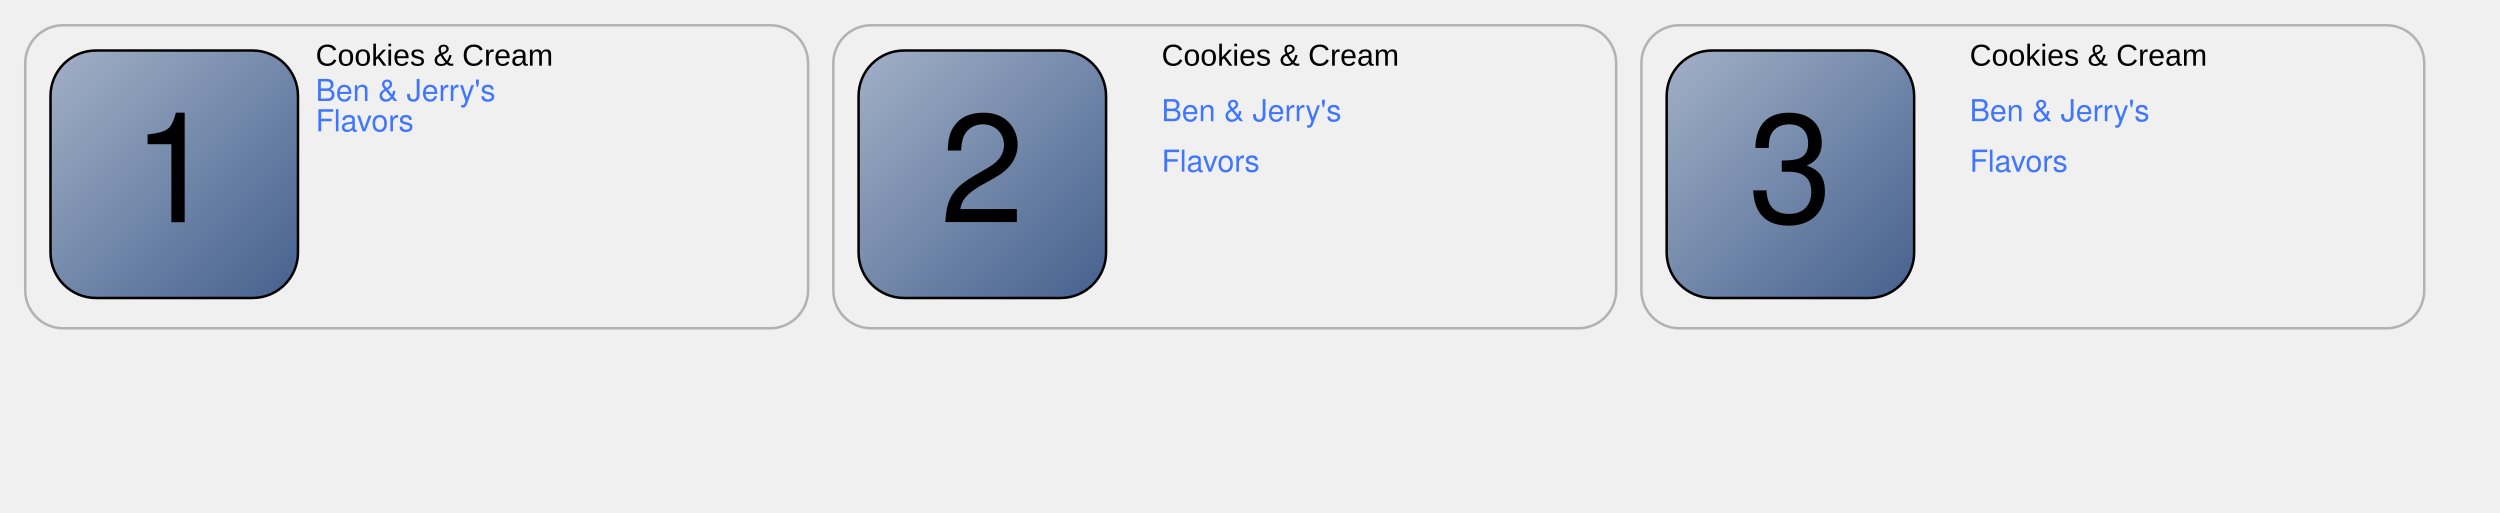
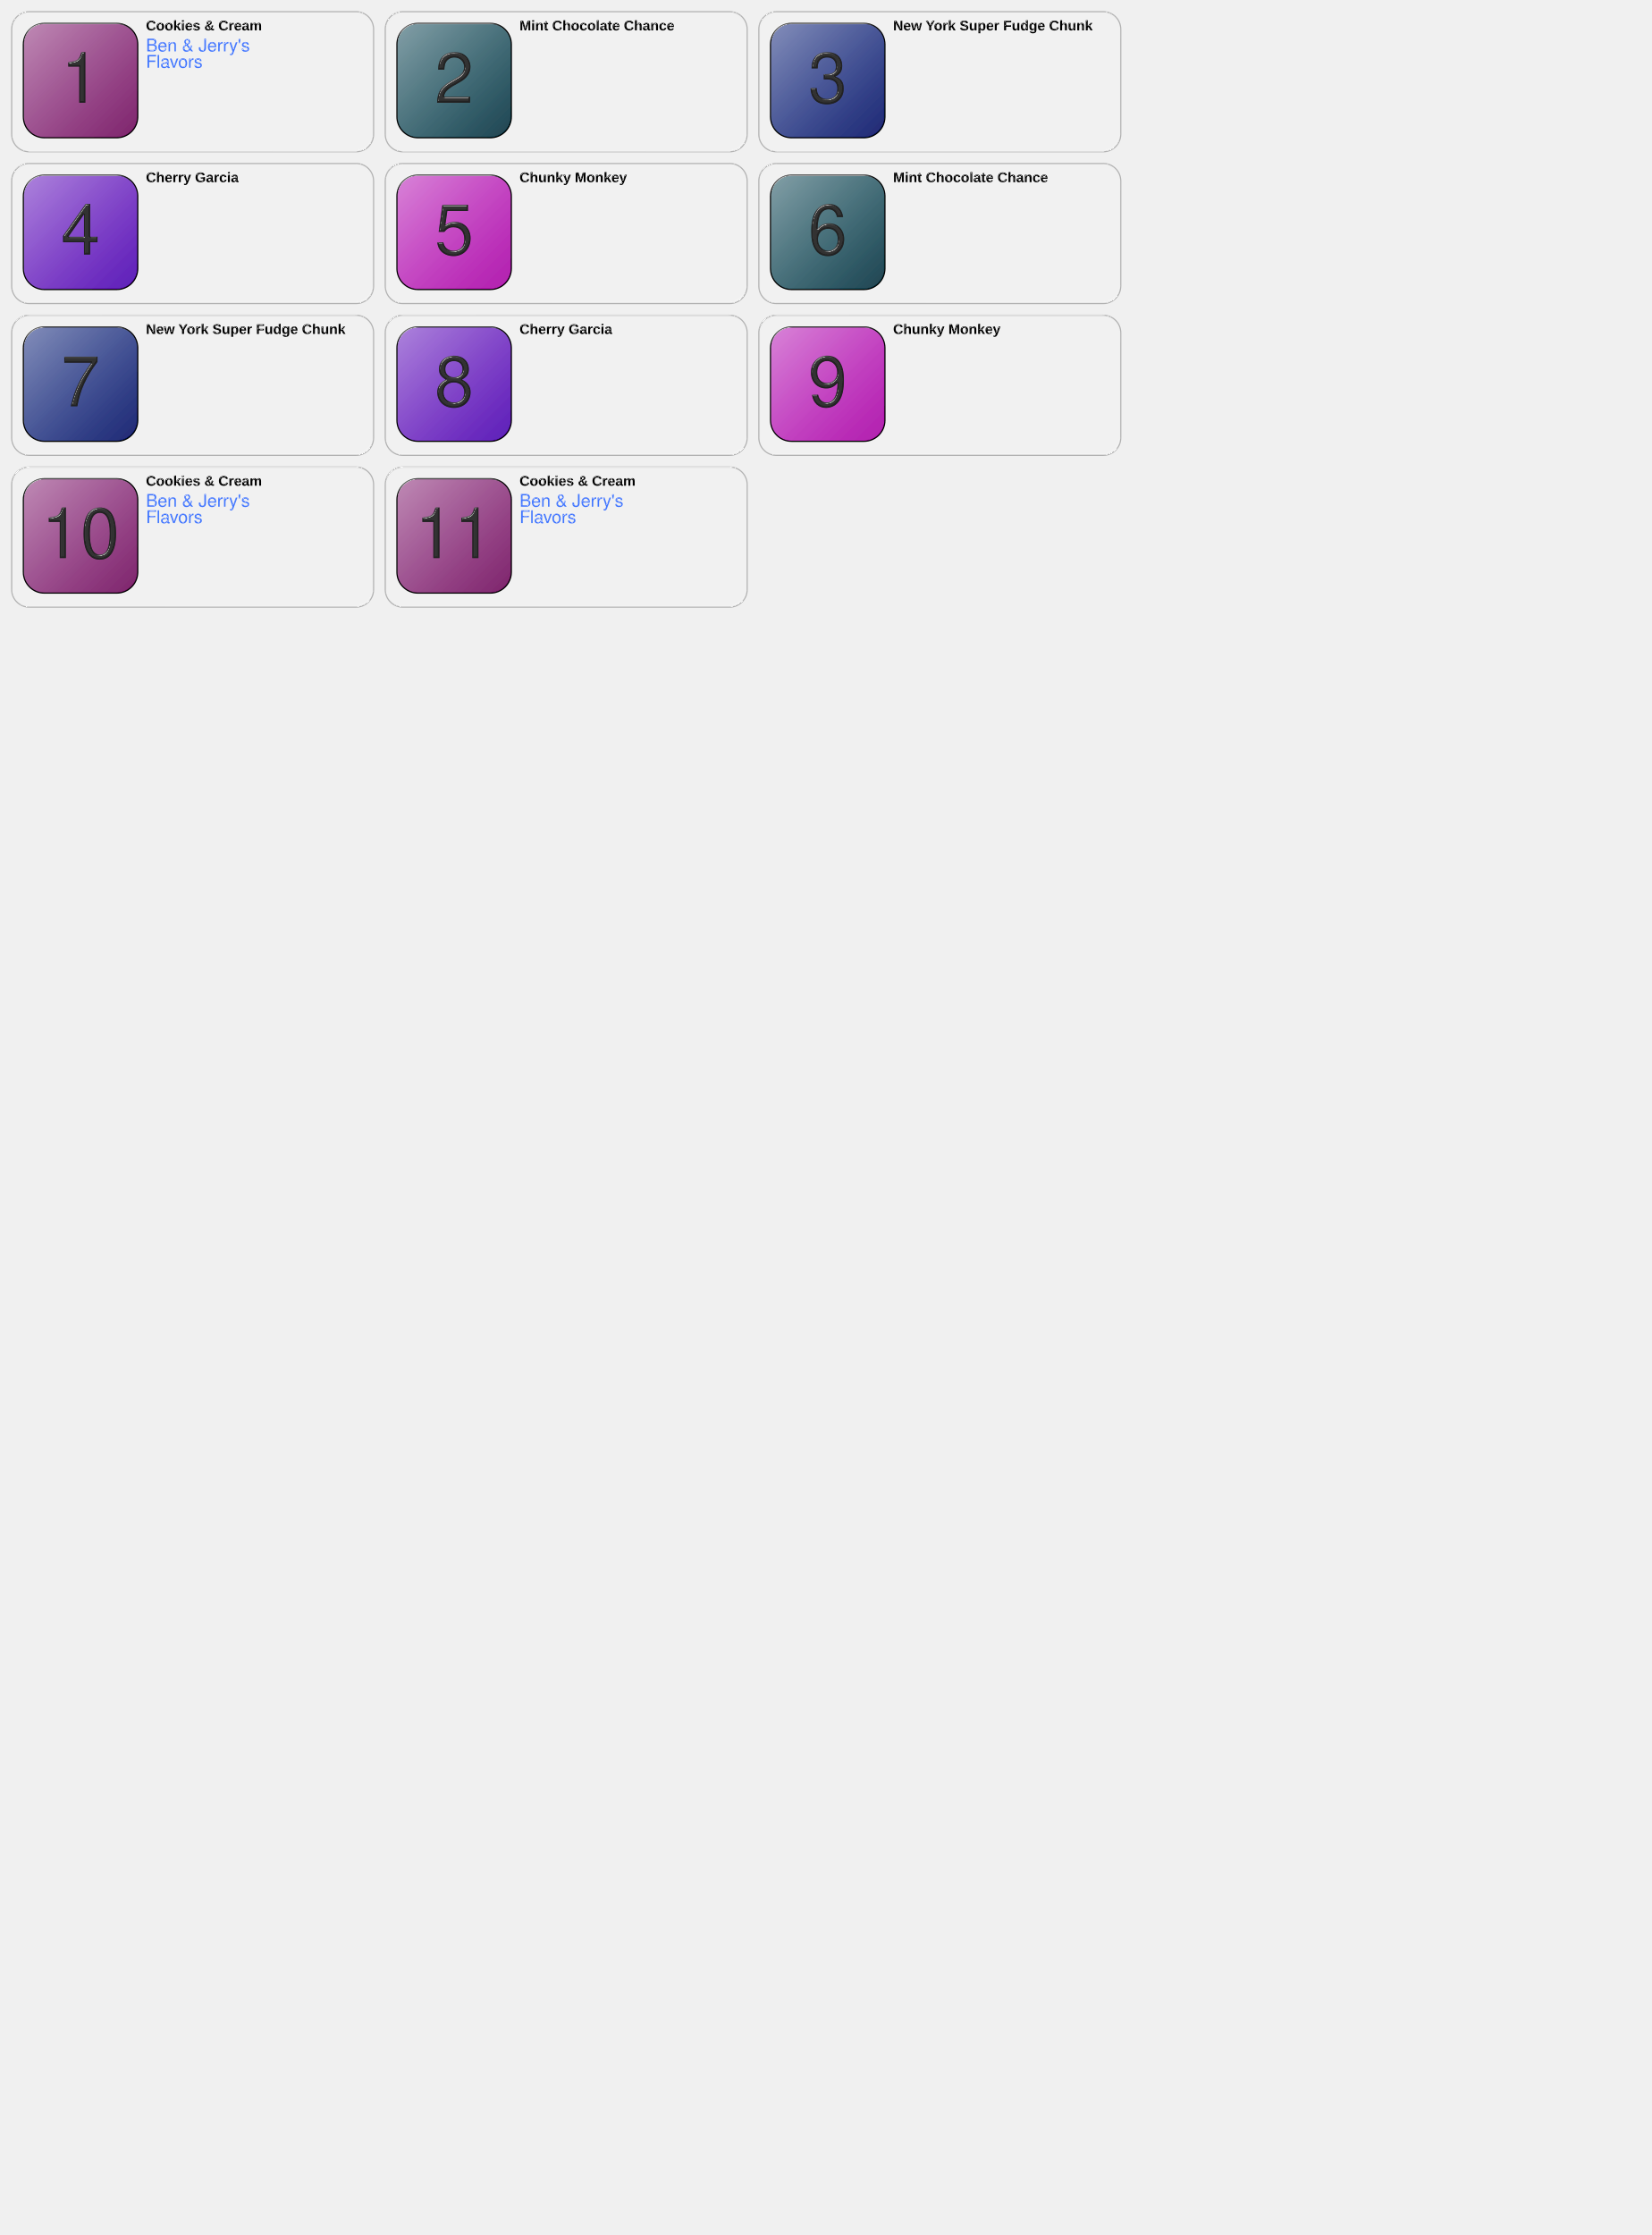
- <svg xmlns="http://www.w3.org/2000/svg" xmlns:xlink="http://www.w3.org/1999/xlink" id="DocOps-d579112a-939f-4d7e-ace6-9ce55ff19a43" viewBox="0 0 990.0 203.0">
+ <svg xmlns="http://www.w3.org/2000/svg" xmlns:xlink="http://www.w3.org/1999/xlink" width="990.0" height="1340.0" viewBox="0 0 990.0 1340.0" id="f2778aa9-e475-4a01-870b-6516b648c961">
  <defs>
-     <linearGradient id="IDee27dd1a-7b74-44d2-ab13-798434223a93" x2="1" y2="1">
-       <stop class="stop1" offset="0%" stop-color="#a2b0c6" />
-       <stop class="stop2" offset="50%" stop-color="#7388aa" />
-       <stop class="stop3" offset="100%" stop-color="#45618E" />
-     </linearGradient>
+     <filter id="Bevel2" filterUnits="objectBoundingBox" x="-10%" y="-10%" width="150%" height="150%">
+       <feGaussianBlur in="SourceAlpha" stdDeviation="0.5" result="blur" />
+       <feSpecularLighting in="blur" surfaceScale="5" specularConstant="0.5" specularExponent="10" result="specOut" lighting-color="white">
+         <fePointLight x="-5000" y="-10000" z="0000" />
+       </feSpecularLighting>
+       <feComposite in="specOut" in2="SourceAlpha" operator="in" result="specOut2" />
+       <feComposite in="SourceGraphic" in2="specOut2" operator="arithmetic" k1="0" k2="1" k3="1" k4="0" result="litPaint" />
+     </filter>
+     <filter id="buttonBlur">
+       <feGaussianBlur in="SourceAlpha" stdDeviation="2" result="blur" />
+       <feOffset in="blur" dy="2" result="offsetBlur" />
+       <feMerge>
+         <feMergeNode in="offsetBlur" />
+         <feMergeNode in="SourceGraphic" />
+       </feMerge>
+     </filter>
+     <linearGradient id="overlayGrad" gradientUnits="userSpaceOnUse" x1="95" y1="-20" x2="95" y2="70">
+       <stop offset="0" stop-color="#000000" stop-opacity="0.5" />
+       <stop offset="1" stop-color="#000000" stop-opacity="0" />
+     </linearGradient>
+     <filter id="topshineBlur">
+       <feGaussianBlur stdDeviation="0.93" />
+     </filter>
+     <linearGradient id="topshineGrad" gradientUnits="userSpaceOnUse" x1="95" y1="0" x2="95" y2="40">
+       <stop offset="0" stop-color="#ffffff" stop-opacity="1" />
+       <stop offset="1" stop-color="#ffffff" stop-opacity="0" />
+     </linearGradient>
+     <filter id="bottomshine">
+       <feGaussianBlur stdDeviation="0.95" />
+     </filter>
+     <filter id="Bevel2" filterUnits="objectBoundingBox" x="-10%" y="-10%" width="150%" height="150%">
+       <feGaussianBlur in="SourceAlpha" stdDeviation="0.5" result="blur" />
+       <feSpecularLighting in="blur" surfaceScale="5" specularConstant="0.5" specularExponent="10" result="specOut" lighting-color="white">
+         <fePointLight x="-5000" y="-10000" z="0000" />
+       </feSpecularLighting>
+       <feComposite in="specOut" in2="SourceAlpha" operator="in" result="specOut2" />
+       <feComposite in="SourceGraphic" in2="specOut2" operator="arithmetic" k1="0" k2="1" k3="1" k4="0" result="litPaint" />
+     </filter>
+     <linearGradient id="btn_e476b778-9953-4cc0-b918-a1dc60ec600b" x2="1" y2="1">
+       <stop class="stop1" offset="0%" stop-color="#bc86b2" />
+       <stop class="stop2" offset="50%" stop-color="#9a4a8c" />
+       <stop class="stop3" offset="100%" stop-color="#790e66" />
+     </linearGradient>
+     <linearGradient id="btn_b1bd76b0-032a-4482-bb5b-7305044401f7" x2="1" y2="1">
+       <stop class="stop1" offset="0%" stop-color="#7f9ca4" />
+       <stop class="stop2" offset="50%" stop-color="#3f6b76" />
+       <stop class="stop3" offset="100%" stop-color="#003a49" />
+     </linearGradient>
+     <linearGradient id="btn_e288584d-eb71-49b3-91eb-95e62b68aa10" x2="1" y2="1">
+       <stop class="stop1" offset="0%" stop-color="#7f8ab7" />
+       <stop class="stop2" offset="50%" stop-color="#3f4f93" />
+       <stop class="stop3" offset="100%" stop-color="#00156f" />
+     </linearGradient>
+     <linearGradient id="btn_96c0a9cf-2fe9-4ee1-a9bf-0a2df2b7fc35" x2="1" y2="1">
+       <stop class="stop1" offset="0%" stop-color="#aa7fda" />
+       <stop class="stop2" offset="50%" stop-color="#7f3fc7" />
+       <stop class="stop3" offset="100%" stop-color="#5500b5" />
+     </linearGradient>
+     <linearGradient id="btn_1beef17e-f491-497e-89a4-772a0bb170ca" x2="1" y2="1">
+       <stop class="stop1" offset="0%" stop-color="#d67fd5" />
+       <stop class="stop2" offset="50%" stop-color="#c23fc0" />
+       <stop class="stop3" offset="100%" stop-color="#ae00ab" />
+     </linearGradient>
+     <linearGradient id="btn_96236445-4959-4cf9-b876-373e75acff84" x2="1" y2="1">
+       <stop class="stop1" offset="0%" stop-color="#7f9ca4" />
+       <stop class="stop2" offset="50%" stop-color="#3f6b76" />
+       <stop class="stop3" offset="100%" stop-color="#003a49" />
+     </linearGradient>
+     <linearGradient id="btn_9c2142b4-6531-4162-a9a7-2cba2b64d35b" x2="1" y2="1">
+       <stop class="stop1" offset="0%" stop-color="#7f8ab7" />
+       <stop class="stop2" offset="50%" stop-color="#3f4f93" />
+       <stop class="stop3" offset="100%" stop-color="#00156f" />
+     </linearGradient>
+     <linearGradient id="btn_7e86ed88-08fc-44f9-b34d-13fbcba17897" x2="1" y2="1">
+       <stop class="stop1" offset="0%" stop-color="#aa7fda" />
+       <stop class="stop2" offset="50%" stop-color="#7f3fc7" />
+       <stop class="stop3" offset="100%" stop-color="#5500b5" />
+     </linearGradient>
+     <linearGradient id="btn_7c9e2102-cda0-4031-b252-ddb9754d523f" x2="1" y2="1">
+       <stop class="stop1" offset="0%" stop-color="#d67fd5" />
+       <stop class="stop2" offset="50%" stop-color="#c23fc0" />
+       <stop class="stop3" offset="100%" stop-color="#ae00ab" />
+     </linearGradient>
+     <linearGradient id="btn_89d3aed1-77eb-4d8c-9498-83032e053168" x2="1" y2="1">
+       <stop class="stop1" offset="0%" stop-color="#bc86b2" />
+       <stop class="stop2" offset="50%" stop-color="#9a4a8c" />
+       <stop class="stop3" offset="100%" stop-color="#790e66" />
+     </linearGradient>
+     <linearGradient id="btn_21750583-6436-4945-b82c-2afbefbd220f" x2="1" y2="1">
+       <stop class="stop1" offset="0%" stop-color="#bc86b2" />
+       <stop class="stop2" offset="50%" stop-color="#9a4a8c" />
+       <stop class="stop3" offset="100%" stop-color="#790e66" />
+     </linearGradient>
+     <path id="outerBox" fill="#ffffff" d="M 0 18.0 A 18.0 18.0 0 0 1 18.0 0 L 282.0 0 A 18.0 18.0 0 0 1 300.0 18.0 L 300.0 382.0 A 18.0 18.0 0 0 1 282.0 400.0 L 18.0 400.0 A 18.0 18.0 0 0 1 0 382.0 Z">
+             </path>
+     <g id="topTextBox">
+       <path fill="#ffffff" d="M 0 18.0 A 18.0 18.0 0 0 1 18.0 0 L 282.0 0 A 18.0 18.0 0 0 1 300.0 18.0 L 300.0 95.5 A 0.0 0.0 0 0 1 300.0 95.5 L 0.0 95.5 A 0.0 0.0 0 0 1 0 95.5 Z" />
+     </g>
+     <path id="bottomTextBox" d="M 0 0.0 A 0.0 0.0 0 0 1 0.0 0 L 300.0 0 A 0.0 0.0 0 0 1 300.0 0.0 L 300.0 95.5 A 0.0 0.0 0 0 1 300.0 95.5 L 0.0 95.5 A 0.0 0.0 0 0 1 0 95.5 Z" />
+     <path id="singleBox" d="M 0 18.0 A 18.0 18.0 0 0 1 18.0 0 L 282.0 0 A 18.0 18.0 0 0 1 300.0 18.0 L 300.0 191.0 A 0.0 0.0 0 0 1 300.0 191.0 L 0.0 191.0 A 0.0 0.0 0 0 1 0 191.0 Z" />
    <style>
-             .IDee27dd1a-7b74-44d2-ab13-798434223a93_cls {
-                 fill: url(#IDee27dd1a-7b74-44d2-ab13-798434223a93);
-             }
- 
-             .ID6f86d79c-a779-4728-9a82-a373484b45c9_cls {
-                 fill: url(#ID6f86d79c-a779-4728-9a82-a373484b45c9);
-             }
- 
-             .IDdc7f5201-3fc8-4505-9f1d-c40c2931ae29_cls {
-                 fill: url(#IDdc7f5201-3fc8-4505-9f1d-c40c2931ae29);
-             }
- 
-             .ID340f66c4-3639-4360-9920-93b860973b47_cls {
-                 fill: url(#ID340f66c4-3639-4360-9920-93b860973b47);
-             }
- 
-             .IDeb77ac1f-a830-488b-8e0e-0f97fed8892e_cls {
-                 fill: url(#IDeb77ac1f-a830-488b-8e0e-0f97fed8892e);
-             }
- 
-             .linkText {
-                 fill: #4076ff;
-                 font-size: 12px;
-                 font-family: "Inter var", system-ui, "Helvetica Neue", Helvetica, Arial, sans-serif;
-                 font-weight: normal;
-                 cursor: pointer;
-             }
-             .btnclass1 {
-                 font-family: Arial, Helvetica, sans-serif;
-                 font-size: 12px;
-                 fill: #000000;
-                 letter-spacing: normal;
-             }
-             .btnclass2 {
-                 font-family: Arial, Helvetica, sans-serif;
-                 font-size: 18px;
-                 fill: #000000;
-                 letter-spacing: normal;
-             }
-             .shape {
-                 stroke: black;
-             }
- 
-             .IDee27dd1a-7b74-44d2-ab13-798434223a93_cls {
-                 fill: url(#IDee27dd1a-7b74-44d2-ab13-798434223a93);
-             }
- 
-             .ID6f86d79c-a779-4728-9a82-a373484b45c9_cls {
-                 fill: url(#ID6f86d79c-a779-4728-9a82-a373484b45c9);
-             }
- 
-             .IDdc7f5201-3fc8-4505-9f1d-c40c2931ae29_cls {
-                 fill: url(#IDdc7f5201-3fc8-4505-9f1d-c40c2931ae29);
-             }
- 
-             .ID340f66c4-3639-4360-9920-93b860973b47_cls {
-                 fill: url(#ID340f66c4-3639-4360-9920-93b860973b47);
-             }
- 
-             .IDeb77ac1f-a830-488b-8e0e-0f97fed8892e_cls {
-                 fill: url(#IDeb77ac1f-a830-488b-8e0e-0f97fed8892e);
-             }
- 
-             #DocOps-d579112a-939f-4d7e-ace6-9ce55ff19a43 .btnclass1 {
-                 font-family: Arial, Helvetica, sans-serif;
-                 font-size: 12px;
-                 fill: #000000;
-                 letter-spacing: normal;
-             }
- 
-             #DocOps-d579112a-939f-4d7e-ace6-9ce55ff19a43 .btnclass2 {
-                 font-family: Arial, Helvetica, sans-serif;
-                 font-size: 18px;
-                 fill: #000000;
-                 letter-spacing: normal;
-             }
- 
-             .glass {
-                 overflow: hidden;
-                 color: white;
-                 text-shadow: 0 1px 2px rgba(0, 0, 0, 0.7);
-                 background-image: radial-gradient(circle at center, rgba(0, 167, 225, 0.25), rgba(0, 110, 149, 0.5));
-                 box-shadow: 0 5px 10px rgba(0, 0, 0, 0.75), inset 0 0 0 2px rgba(0, 0, 0, 0.3), inset 0 -6px 6px -3px rgba(0, 129, 174, 0.2);
-                 position: relative;
-             }
- 
-             .glass:after {
-                 content: "";
-                 background: rgba(0, 167, 225, 0.2);
-                 display: block;
-                 position: absolute;
-                 z-index: 0;
-                 height: 100%;
-                 width: 100%;
-                 top: 0;
-                 left: 0;
-                 backdrop-filter: blur(3px) saturate(400%);
-                 -webkit-backdrop-filter: blur(3px) saturate(400%);
-             }
- 
-             .glass:before {
-                 content: "";
-                 display: block;
-                 position: absolute;
-                 width: calc(100% - 4px);
-                 height: 35px;
-                 background-image: linear-gradient(rgba(255, 255, 255, 0.7), rgba(255, 255, 255, 0));
-                 top: 2px;
-                 left: 2px;
-                 border-radius: 30px 30px 200px 200px;
-                 opacity: 0.7;
-             }
- 
-             .glass:hover {
-                 text-shadow: 0 1px 2px rgba(0, 0, 0, 0.9);
-             }
- 
-             .glass:hover:before {
-                 opacity: 1;
-             }
- 
-             .glass:active {
-                 text-shadow: 0 0 2px rgba(0, 0, 0, 0.9);
-                 box-shadow: 0 3px 8px rgba(0, 0, 0, 0.75), inset 0 0 0 2px rgba(0, 0, 0, 0.3), inset 0 -6px 6px -3px rgba(0, 129, 174, 0.2);
-             }
- 
-             .glass:active:before {
-                 height: 25px;
-             }
-             @keyframes draw {
-                 0% {
-                     stroke-dasharray: 140 540;
-                     stroke-dashoffset: -474;
-                     stroke-width: 3px;
-                 }
-                 100% {
-                     stroke-dasharray: 760;
-                     stroke-dashoffset: 0;
-                     stroke-width: 5px;
-                 }
-             }
-             .mybox:hover {
-                 -webkit-animation: 0.5s draw linear forwards;
-                 animation: 0.5s draw linear forwards;
-             }
+             .glass:after,.glass:before{content:"";display:block;position:absolute}.glass{overflow:hidden;color:#fff;text-shadow:0
+             1px 2px rgba(0,0,0,.7);background-image:radial-gradient(circle at
+             center,rgba(0,167,225,.25),rgba(0,110,149,.5));box-shadow:0 5px 10px rgba(0,0,0,.75),inset 0 0 0 2px
+             rgba(0,0,0,.3),inset 0 -6px 6px -3px
+             rgba(0,129,174,.2);position:relative}.glass:after{background:rgba(0,167,225,.2);z-index:0;height:100%;width:100%;top:0;left:0;backdrop-filter:blur(3px)
+             saturate(400%);-webkit-backdrop-filter:blur(3px) saturate(400%)}.glass:before{width:calc(100% -
+             4px);height:35px;background-image:linear-gradient(rgba(255,255,255,.7),rgba(255,255,255,0));top:2px;left:2px;border-radius:30px
+             30px 200px 200px;opacity:.7}.glass:hover{text-shadow:0 1px 2px
+             rgba(0,0,0,.9)}.glass:hover:before{opacity:1}.glass:active{text-shadow:0 0 2px rgba(0,0,0,.9);box-shadow:0
+             3px 8px rgba(0,0,0,.75),inset 0 0 0 2px rgba(0,0,0,.3),inset 0 -6px 6px -3px
+             rgba(0,129,174,.2)}.glass:active:before{height:25px}.raise {pointer-events: bounding-box;opacity: 1;filter:
+                     drop-shadow(3px 5px 2px rgb(0 0 0 / 0.4));}.raise:hover {stroke: gold;stroke-width: 3px; opacity:
+                     0.9;}.basecard { -webkit-filter: drop-shadow( 3px 3px 2px rgba(0, 0, 0, .3)); filter: drop-shadow( 3px 3px
+             2px rgba(0, 0, 0, .3)); } .basecard:hover { cursor: pointer; stroke-width: 3; stroke-dasharray: 8;
+                                       }.btn_e476b778-9953-4cc0-b918-a1dc60ec600b_cls { fill: url(#btn_e476b778-9953-4cc0-b918-a1dc60ec600b);
+                                        }.btn_b1bd76b0-032a-4482-bb5b-7305044401f7_cls { fill: url(#btn_b1bd76b0-032a-4482-bb5b-7305044401f7);
+                                         }.btn_e288584d-eb71-49b3-91eb-95e62b68aa10_cls { fill: url(#btn_e288584d-eb71-49b3-91eb-95e62b68aa10);
+                                          }.btn_96c0a9cf-2fe9-4ee1-a9bf-0a2df2b7fc35_cls { fill: url(#btn_96c0a9cf-2fe9-4ee1-a9bf-0a2df2b7fc35);
+                                           }.btn_1beef17e-f491-497e-89a4-772a0bb170ca_cls { fill: url(#btn_1beef17e-f491-497e-89a4-772a0bb170ca);
+                                            }.btn_96236445-4959-4cf9-b876-373e75acff84_cls { fill: url(#btn_96236445-4959-4cf9-b876-373e75acff84);
+                                             }.btn_9c2142b4-6531-4162-a9a7-2cba2b64d35b_cls { fill: url(#btn_9c2142b4-6531-4162-a9a7-2cba2b64d35b);
+                                              }.btn_7e86ed88-08fc-44f9-b34d-13fbcba17897_cls { fill: url(#btn_7e86ed88-08fc-44f9-b34d-13fbcba17897);
+                                               }.btn_7c9e2102-cda0-4031-b252-ddb9754d523f_cls { fill: url(#btn_7c9e2102-cda0-4031-b252-ddb9754d523f);
+                                                }.btn_89d3aed1-77eb-4d8c-9498-83032e053168_cls { fill: url(#btn_89d3aed1-77eb-4d8c-9498-83032e053168);
+                                                 }.btn_21750583-6436-4945-b82c-2afbefbd220f_cls { fill: url(#btn_21750583-6436-4945-b82c-2afbefbd220f);
+                                                  }.shape { stroke: black; } .mybox:hover { -webkit-animation: 0.5s draw linear forwards; animation: 0.5s draw
+             linear forwards; }@keyframes draw { 0% { stroke-dasharray: 140 540; stroke-dashoffset: -474; stroke-width:
+                     3px; } 100% { stroke-dasharray: 760; stroke-dashoffset: 0; stroke-width: 5px; } }.linkText { fill: #4076ff;
+                                                                                                          font-size: 15px; font-family: "Inter var", system-ui, "Helvetica Neue", Helvetica, Arial, sans-serif;
+                                                                                                          font-weight: normal; cursor: pointer; } .linkText:hover { fill: #ea0606; border: #d2ddec solid; }
        </style>
  </defs>
-   <g filter="url(#Bevel2)" transform="translate(10, 10)">
-     <rect x="0" y="0" width="310" filter="url(#Bevel2)" stroke="#b2b2b2" class="glass" height="120" rx="15" ry="15" fill="#f0f0f0" fill-opacity="0.3" />
-     <a xlink:href="https://www.apple.com" class="linkText" target="_blank">
-       <text x="115" y="16" class="glass btnclass1">Cookies &amp; Cream</text>
-     </a>
-     <a xlink:href="https://www.apple.com" class="linkText" target="_blank">
-       <rect x="10" y="10" height="98" width="98" class="mybox shape IDee27dd1a-7b74-44d2-ab13-798434223a93_cls" rx="18" ry="18" fill="#45618E" />
-     </a>
-     <g class="glass" transform="translate(10,10)">
-       <text x="49" y="68" text-anchor="middle" alignment-baseline="central" font-family="Helvetica, sans-serif" font-size="60px" filter="url(#Bevel2)">
-         <a xlink:href="https://www.apple.com" target="_blank" fill="#000000">1</a>
+   <g transform="scale(0.7)">
+     <g transform="translate(10,10)" cursor="pointer" filter="url(#Bevel2)">
+       <rect x="0" y="0" width="310" filter="url(#Bevel2)" stroke="#b2b2b2" class="glass" height="120" rx="15" ry="15" fill="#f0f0f0" fill-opacity="0.3" />
+       <a xlink:href="https://www.apple.com" class="linkText" target="_top">
+         <text x="115" y="16" class="glass" style="font-family: Arial, Helvetica, sans-serif; font-size: 12px; fill: #000000; letter-spacing: normal;font-weight: bold;">
+                     Cookies &amp; Cream
+                 </text>
+       </a>
+       <a xlink:href="https://www.apple.com" class="linkText" target="_top">
+         <rect x="10" y="10" height="98" width="98" class="mybox shape btn_e476b778-9953-4cc0-b918-a1dc60ec600b_cls" rx="18" ry="18" fill="#45618E" />
+       </a>
+       <g class="glass" transform="translate(10,10)">
+         <text x="49" y="68" text-anchor="middle" alignment-baseline="central" font-family="Helvetica, sans-serif" font-size="60px" filter="url(#Bevel2)">
+           <a xlink:href="https://www.apple.com" target="_top" fill="#000000">1</a>
+         </text>
+       </g>
+       <text x="115" y="20">
+         <tspan x="115" dy="14">
+           <a xlink:href="https://www.benjerry.com" class="linkText" target="_blank">Ben &amp; Jerry's</a>
+         </tspan>
+         <tspan x="115" dy="14">
+           <a xlink:href="https://www.benjerry.com/flavors" class="linkText" target="_blank">Flavors</a>
+         </tspan>
      </text>
    </g>
-     <text x="115" y="22">
-       <tspan x="115" dy="8">
-         <a xlink:href="https://www.benjerry.com" class="linkText" target="_blank">Ben &amp; Jerry's</a>
-       </tspan>
-       <tspan x="115" dy="12">
-         <a xlink:href="https://www.benjerry.com/flavors" class="linkText" target="_blank">Flavors</a>
-       </tspan>
-     </text>
-   </g>
-   <g filter="url(#Bevel2)" transform="translate(330, 10)">
-     <rect x="0" y="0" width="310" filter="url(#Bevel2)" stroke="#b2b2b2" class="glass" height="120" rx="15" ry="15" fill="#f0f0f0" fill-opacity="0.3" />
-     <a xlink:href="https://www.apple.com" class="linkText" target="_blank">
-       <text x="130" y="16" class="glass btnclass1">Cookies &amp; Cream</text>
-     </a>
-     <a xlink:href="https://www.apple.com" class="linkText" target="_blank">
-       <rect x="10" y="10" height="98" width="98" class="mybox shape IDee27dd1a-7b74-44d2-ab13-798434223a93_cls" rx="18" ry="18" fill="#45618E" />
-     </a>
-     <g class="glass" transform="translate(10,10)">
-       <text x="49" y="68" text-anchor="middle" alignment-baseline="central" font-family="Helvetica, sans-serif" font-size="60px" filter="url(#Bevel2)">
-         <a xlink:href="https://www.apple.com" target="_blank" fill="#000000">2</a>
+     <g transform="translate(330,10)" cursor="pointer" filter="url(#Bevel2)">
+       <rect x="0" y="0" width="310" filter="url(#Bevel2)" stroke="#b2b2b2" class="glass" height="120" rx="15" ry="15" fill="#f0f0f0" fill-opacity="0.3" />
+       <a xlink:href="https://www.google.com" class="linkText" target="_top">
+         <text x="115" y="16" class="glass" style="font-family: Arial, Helvetica, sans-serif; font-size: 12px; fill: #000000; letter-spacing: normal;font-weight: bold;">
+                     Mint Chocolate Chance
+                 </text>
+       </a>
+       <a xlink:href="https://www.google.com" class="linkText" target="_top">
+         <rect x="10" y="10" height="98" width="98" class="mybox shape btn_b1bd76b0-032a-4482-bb5b-7305044401f7_cls" rx="18" ry="18" fill="#45618E" />
+       </a>
+       <g class="glass" transform="translate(10,10)">
+         <text x="49" y="68" text-anchor="middle" alignment-baseline="central" font-family="Helvetica, sans-serif" font-size="60px" filter="url(#Bevel2)">
+           <a xlink:href="https://www.google.com" target="_top" fill="#000000">2</a>
+         </text>
+       </g>
+       <text x="115" y="20" />
+     </g>
+     <g transform="translate(650,10)" cursor="pointer" filter="url(#Bevel2)">
+       <rect x="0" y="0" width="310" filter="url(#Bevel2)" stroke="#b2b2b2" class="glass" height="120" rx="15" ry="15" fill="#f0f0f0" fill-opacity="0.3" />
+       <a xlink:href="https://www.microsoft.com" class="linkText" target="_top">
+         <text x="115" y="16" class="glass" style="font-family: Arial, Helvetica, sans-serif; font-size: 12px; fill: #000000; letter-spacing: normal;font-weight: bold;">
+                     New York Super Fudge Chunk
+                 </text>
+       </a>
+       <a xlink:href="https://www.microsoft.com" class="linkText" target="_top">
+         <rect x="10" y="10" height="98" width="98" class="mybox shape btn_e288584d-eb71-49b3-91eb-95e62b68aa10_cls" rx="18" ry="18" fill="#45618E" />
+       </a>
+       <g class="glass" transform="translate(10,10)">
+         <text x="49" y="68" text-anchor="middle" alignment-baseline="central" font-family="Helvetica, sans-serif" font-size="60px" filter="url(#Bevel2)">
+           <a xlink:href="https://www.microsoft.com" target="_top" fill="#000000">3</a>
+         </text>
+       </g>
+       <text x="115" y="20" />
+     </g>
+     <g transform="translate(10,140)" cursor="pointer" filter="url(#Bevel2)">
+       <rect x="0" y="0" width="310" filter="url(#Bevel2)" stroke="#b2b2b2" class="glass" height="120" rx="15" ry="15" fill="#f0f0f0" fill-opacity="0.3" />
+       <a xlink:href="https://www.amazon.com" class="linkText" target="_top">
+         <text x="115" y="16" class="glass" style="font-family: Arial, Helvetica, sans-serif; font-size: 12px; fill: #000000; letter-spacing: normal;font-weight: bold;">
+                     Cherry Garcia
+                 </text>
+       </a>
+       <a xlink:href="https://www.amazon.com" class="linkText" target="_top">
+         <rect x="10" y="10" height="98" width="98" class="mybox shape btn_96c0a9cf-2fe9-4ee1-a9bf-0a2df2b7fc35_cls" rx="18" ry="18" fill="#45618E" />
+       </a>
+       <g class="glass" transform="translate(10,10)">
+         <text x="49" y="68" text-anchor="middle" alignment-baseline="central" font-family="Helvetica, sans-serif" font-size="60px" filter="url(#Bevel2)">
+           <a xlink:href="https://www.amazon.com" target="_top" fill="#000000">4</a>
+         </text>
+       </g>
+       <text x="115" y="20" />
+     </g>
+     <g transform="translate(330,140)" cursor="pointer" filter="url(#Bevel2)">
+       <rect x="0" y="0" width="310" filter="url(#Bevel2)" stroke="#b2b2b2" class="glass" height="120" rx="15" ry="15" fill="#f0f0f0" fill-opacity="0.3" />
+       <a xlink:href="https://www.facebook.com" class="linkText" target="_top">
+         <text x="115" y="16" class="glass" style="font-family: Arial, Helvetica, sans-serif; font-size: 12px; fill: #000000; letter-spacing: normal;font-weight: bold;">
+                     Chunky Monkey
+                 </text>
+       </a>
+       <a xlink:href="https://www.facebook.com" class="linkText" target="_top">
+         <rect x="10" y="10" height="98" width="98" class="mybox shape btn_1beef17e-f491-497e-89a4-772a0bb170ca_cls" rx="18" ry="18" fill="#45618E" />
+       </a>
+       <g class="glass" transform="translate(10,10)">
+         <text x="49" y="68" text-anchor="middle" alignment-baseline="central" font-family="Helvetica, sans-serif" font-size="60px" filter="url(#Bevel2)">
+           <a xlink:href="https://www.facebook.com" target="_top" fill="#000000">5</a>
+         </text>
+       </g>
+       <text x="115" y="20" />
+     </g>
+     <g transform="translate(650,140)" cursor="pointer" filter="url(#Bevel2)">
+       <rect x="0" y="0" width="310" filter="url(#Bevel2)" stroke="#b2b2b2" class="glass" height="120" rx="15" ry="15" fill="#f0f0f0" fill-opacity="0.3" />
+       <a xlink:href="https://www.google.com" class="linkText" target="_top">
+         <text x="115" y="16" class="glass" style="font-family: Arial, Helvetica, sans-serif; font-size: 12px; fill: #000000; letter-spacing: normal;font-weight: bold;">
+                     Mint Chocolate Chance
+                 </text>
+       </a>
+       <a xlink:href="https://www.google.com" class="linkText" target="_top">
+         <rect x="10" y="10" height="98" width="98" class="mybox shape btn_96236445-4959-4cf9-b876-373e75acff84_cls" rx="18" ry="18" fill="#45618E" />
+       </a>
+       <g class="glass" transform="translate(10,10)">
+         <text x="49" y="68" text-anchor="middle" alignment-baseline="central" font-family="Helvetica, sans-serif" font-size="60px" filter="url(#Bevel2)">
+           <a xlink:href="https://www.google.com" target="_top" fill="#000000">6</a>
+         </text>
+       </g>
+       <text x="115" y="20" />
+     </g>
+     <g transform="translate(10,270)" cursor="pointer" filter="url(#Bevel2)">
+       <rect x="0" y="0" width="310" filter="url(#Bevel2)" stroke="#b2b2b2" class="glass" height="120" rx="15" ry="15" fill="#f0f0f0" fill-opacity="0.3" />
+       <a xlink:href="https://www.microsoft.com" class="linkText" target="_top">
+         <text x="115" y="16" class="glass" style="font-family: Arial, Helvetica, sans-serif; font-size: 12px; fill: #000000; letter-spacing: normal;font-weight: bold;">
+                     New York Super Fudge Chunk
+                 </text>
+       </a>
+       <a xlink:href="https://www.microsoft.com" class="linkText" target="_top">
+         <rect x="10" y="10" height="98" width="98" class="mybox shape btn_9c2142b4-6531-4162-a9a7-2cba2b64d35b_cls" rx="18" ry="18" fill="#45618E" />
+       </a>
+       <g class="glass" transform="translate(10,10)">
+         <text x="49" y="68" text-anchor="middle" alignment-baseline="central" font-family="Helvetica, sans-serif" font-size="60px" filter="url(#Bevel2)">
+           <a xlink:href="https://www.microsoft.com" target="_top" fill="#000000">7</a>
+         </text>
+       </g>
+       <text x="115" y="20" />
+     </g>
+     <g transform="translate(330,270)" cursor="pointer" filter="url(#Bevel2)">
+       <rect x="0" y="0" width="310" filter="url(#Bevel2)" stroke="#b2b2b2" class="glass" height="120" rx="15" ry="15" fill="#f0f0f0" fill-opacity="0.3" />
+       <a xlink:href="https://www.amazon.com" class="linkText" target="_top">
+         <text x="115" y="16" class="glass" style="font-family: Arial, Helvetica, sans-serif; font-size: 12px; fill: #000000; letter-spacing: normal;font-weight: bold;">
+                     Cherry Garcia
+                 </text>
+       </a>
+       <a xlink:href="https://www.amazon.com" class="linkText" target="_top">
+         <rect x="10" y="10" height="98" width="98" class="mybox shape btn_7e86ed88-08fc-44f9-b34d-13fbcba17897_cls" rx="18" ry="18" fill="#45618E" />
+       </a>
+       <g class="glass" transform="translate(10,10)">
+         <text x="49" y="68" text-anchor="middle" alignment-baseline="central" font-family="Helvetica, sans-serif" font-size="60px" filter="url(#Bevel2)">
+           <a xlink:href="https://www.amazon.com" target="_top" fill="#000000">8</a>
+         </text>
+       </g>
+       <text x="115" y="20" />
+     </g>
+     <g transform="translate(650,270)" cursor="pointer" filter="url(#Bevel2)">
+       <rect x="0" y="0" width="310" filter="url(#Bevel2)" stroke="#b2b2b2" class="glass" height="120" rx="15" ry="15" fill="#f0f0f0" fill-opacity="0.3" />
+       <a xlink:href="https://www.facebook.com" class="linkText" target="_top">
+         <text x="115" y="16" class="glass" style="font-family: Arial, Helvetica, sans-serif; font-size: 12px; fill: #000000; letter-spacing: normal;font-weight: bold;">
+                     Chunky Monkey
+                 </text>
+       </a>
+       <a xlink:href="https://www.facebook.com" class="linkText" target="_top">
+         <rect x="10" y="10" height="98" width="98" class="mybox shape btn_7c9e2102-cda0-4031-b252-ddb9754d523f_cls" rx="18" ry="18" fill="#45618E" />
+       </a>
+       <g class="glass" transform="translate(10,10)">
+         <text x="49" y="68" text-anchor="middle" alignment-baseline="central" font-family="Helvetica, sans-serif" font-size="60px" filter="url(#Bevel2)">
+           <a xlink:href="https://www.facebook.com" target="_top" fill="#000000">9</a>
+         </text>
+       </g>
+       <text x="115" y="20" />
+     </g>
+     <g transform="translate(10,400)" cursor="pointer" filter="url(#Bevel2)">
+       <rect x="0" y="0" width="310" filter="url(#Bevel2)" stroke="#b2b2b2" class="glass" height="120" rx="15" ry="15" fill="#f0f0f0" fill-opacity="0.3" />
+       <a xlink:href="https://www.apple.com" class="linkText" target="_top">
+         <text x="115" y="16" class="glass" style="font-family: Arial, Helvetica, sans-serif; font-size: 12px; fill: #000000; letter-spacing: normal;font-weight: bold;">
+                     Cookies &amp; Cream
+                 </text>
+       </a>
+       <a xlink:href="https://www.apple.com" class="linkText" target="_top">
+         <rect x="10" y="10" height="98" width="98" class="mybox shape btn_89d3aed1-77eb-4d8c-9498-83032e053168_cls" rx="18" ry="18" fill="#45618E" />
+       </a>
+       <g class="glass" transform="translate(10,10)">
+         <text x="49" y="68" text-anchor="middle" alignment-baseline="central" font-family="Helvetica, sans-serif" font-size="60px" filter="url(#Bevel2)">
+           <a xlink:href="https://www.apple.com" target="_top" fill="#000000">10</a>
+         </text>
+       </g>
+       <text x="115" y="20">
+         <tspan x="115" dy="14">
+           <a xlink:href="https://www.benjerry.com" class="linkText" target="_blank">Ben &amp; Jerry's</a>
+         </tspan>
+         <tspan x="115" dy="14">
+           <a xlink:href="https://www.benjerry.com/flavors" class="linkText" target="_blank">Flavors</a>
+         </tspan>
      </text>
    </g>
-     <text x="130" y="22">
-       <tspan x="130" dy="16">
-         <a xlink:href="https://www.benjerry.com" class="linkText" target="_blank">Ben &amp; Jerry's</a>
-       </tspan>
-       <tspan x="130" dy="20">
-         <a xlink:href="https://www.benjerry.com/flavors" class="linkText" target="_blank">Flavors</a>
-       </tspan>
-     </text>
-   </g>
-   <g filter="url(#Bevel2)" transform="translate(650, 10)">
-     <rect x="0" y="0" width="310" filter="url(#Bevel2)" stroke="#b2b2b2" class="glass" height="120" rx="15" ry="15" fill="#f0f0f0" fill-opacity="0.3" />
-     <a xlink:href="https://www.apple.com" class="linkText" target="_blank">
-       <text x="130" y="16" class="glass btnclass1">Cookies &amp; Cream</text>
-     </a>
-     <a xlink:href="https://www.apple.com" class="linkText" target="_blank">
-       <rect x="10" y="10" height="98" width="98" class="mybox shape IDee27dd1a-7b74-44d2-ab13-798434223a93_cls" rx="18" ry="18" fill="#45618E" />
-     </a>
-     <g class="glass" transform="translate(10,10)">
-       <text x="49" y="68" text-anchor="middle" alignment-baseline="central" font-family="Helvetica, sans-serif" font-size="60px" filter="url(#Bevel2)">
-         <a xlink:href="https://www.apple.com" target="_blank" fill="#000000">3</a>
+     <g transform="translate(330,400)" cursor="pointer" filter="url(#Bevel2)">
+       <rect x="0" y="0" width="310" filter="url(#Bevel2)" stroke="#b2b2b2" class="glass" height="120" rx="15" ry="15" fill="#f0f0f0" fill-opacity="0.3" />
+       <a xlink:href="https://www.apple.com" class="linkText" target="_top">
+         <text x="115" y="16" class="glass" style="font-family: Arial, Helvetica, sans-serif; font-size: 12px; fill: #000000; letter-spacing: normal;font-weight: bold;">
+                     Cookies &amp; Cream
+                 </text>
+       </a>
+       <a xlink:href="https://www.apple.com" class="linkText" target="_top">
+         <rect x="10" y="10" height="98" width="98" class="mybox shape btn_21750583-6436-4945-b82c-2afbefbd220f_cls" rx="18" ry="18" fill="#45618E" />
+       </a>
+       <g class="glass" transform="translate(10,10)">
+         <text x="49" y="68" text-anchor="middle" alignment-baseline="central" font-family="Helvetica, sans-serif" font-size="60px" filter="url(#Bevel2)">
+           <a xlink:href="https://www.apple.com" target="_top" fill="#000000">11</a>
+         </text>
+       </g>
+       <text x="115" y="20">
+         <tspan x="115" dy="14">
+           <a xlink:href="https://www.benjerry.com" class="linkText" target="_blank">Ben &amp; Jerry's</a>
+         </tspan>
+         <tspan x="115" dy="14">
+           <a xlink:href="https://www.benjerry.com/flavors" class="linkText" target="_blank">Flavors</a>
+         </tspan>
      </text>
    </g>
-     <text x="130" y="22">
-       <tspan x="130" dy="16">
-         <a xlink:href="https://www.benjerry.com" class="linkText" target="_blank">Ben &amp; Jerry's</a>
-       </tspan>
-       <tspan x="130" dy="20">
-         <a xlink:href="https://www.benjerry.com/flavors" class="linkText" target="_blank">Flavors</a>
-       </tspan>
-     </text>
  </g>
</svg>
